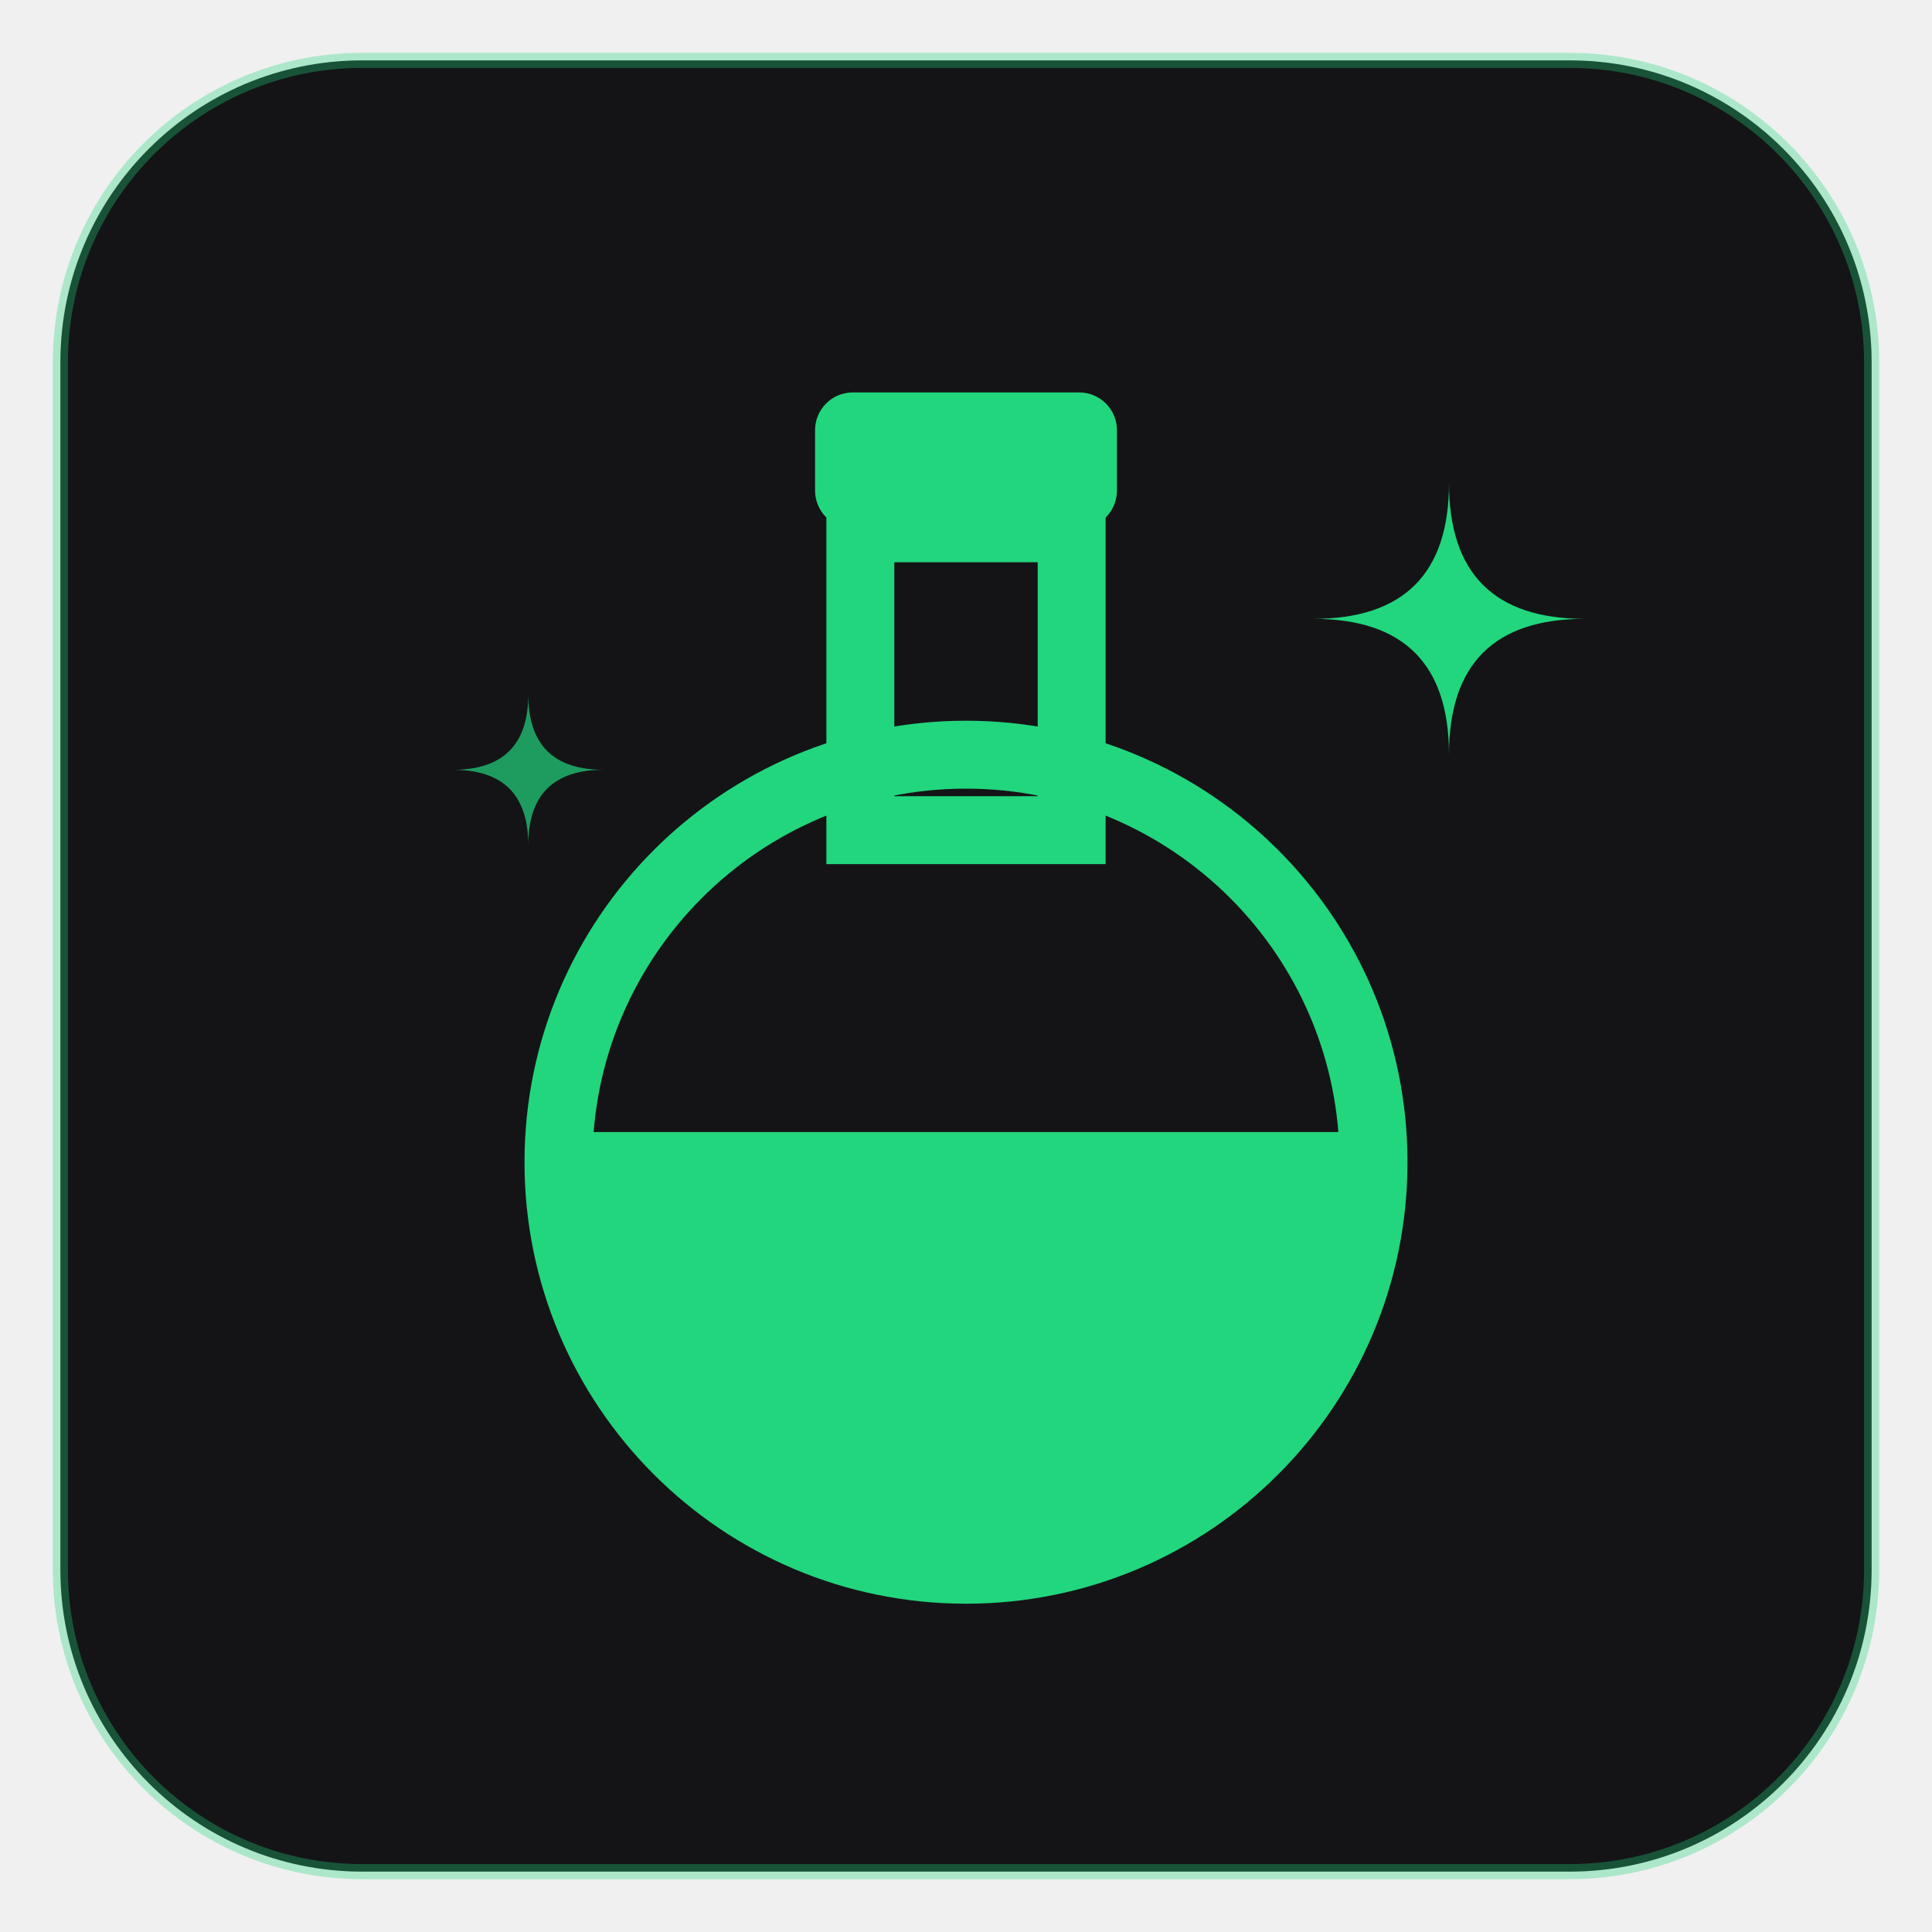
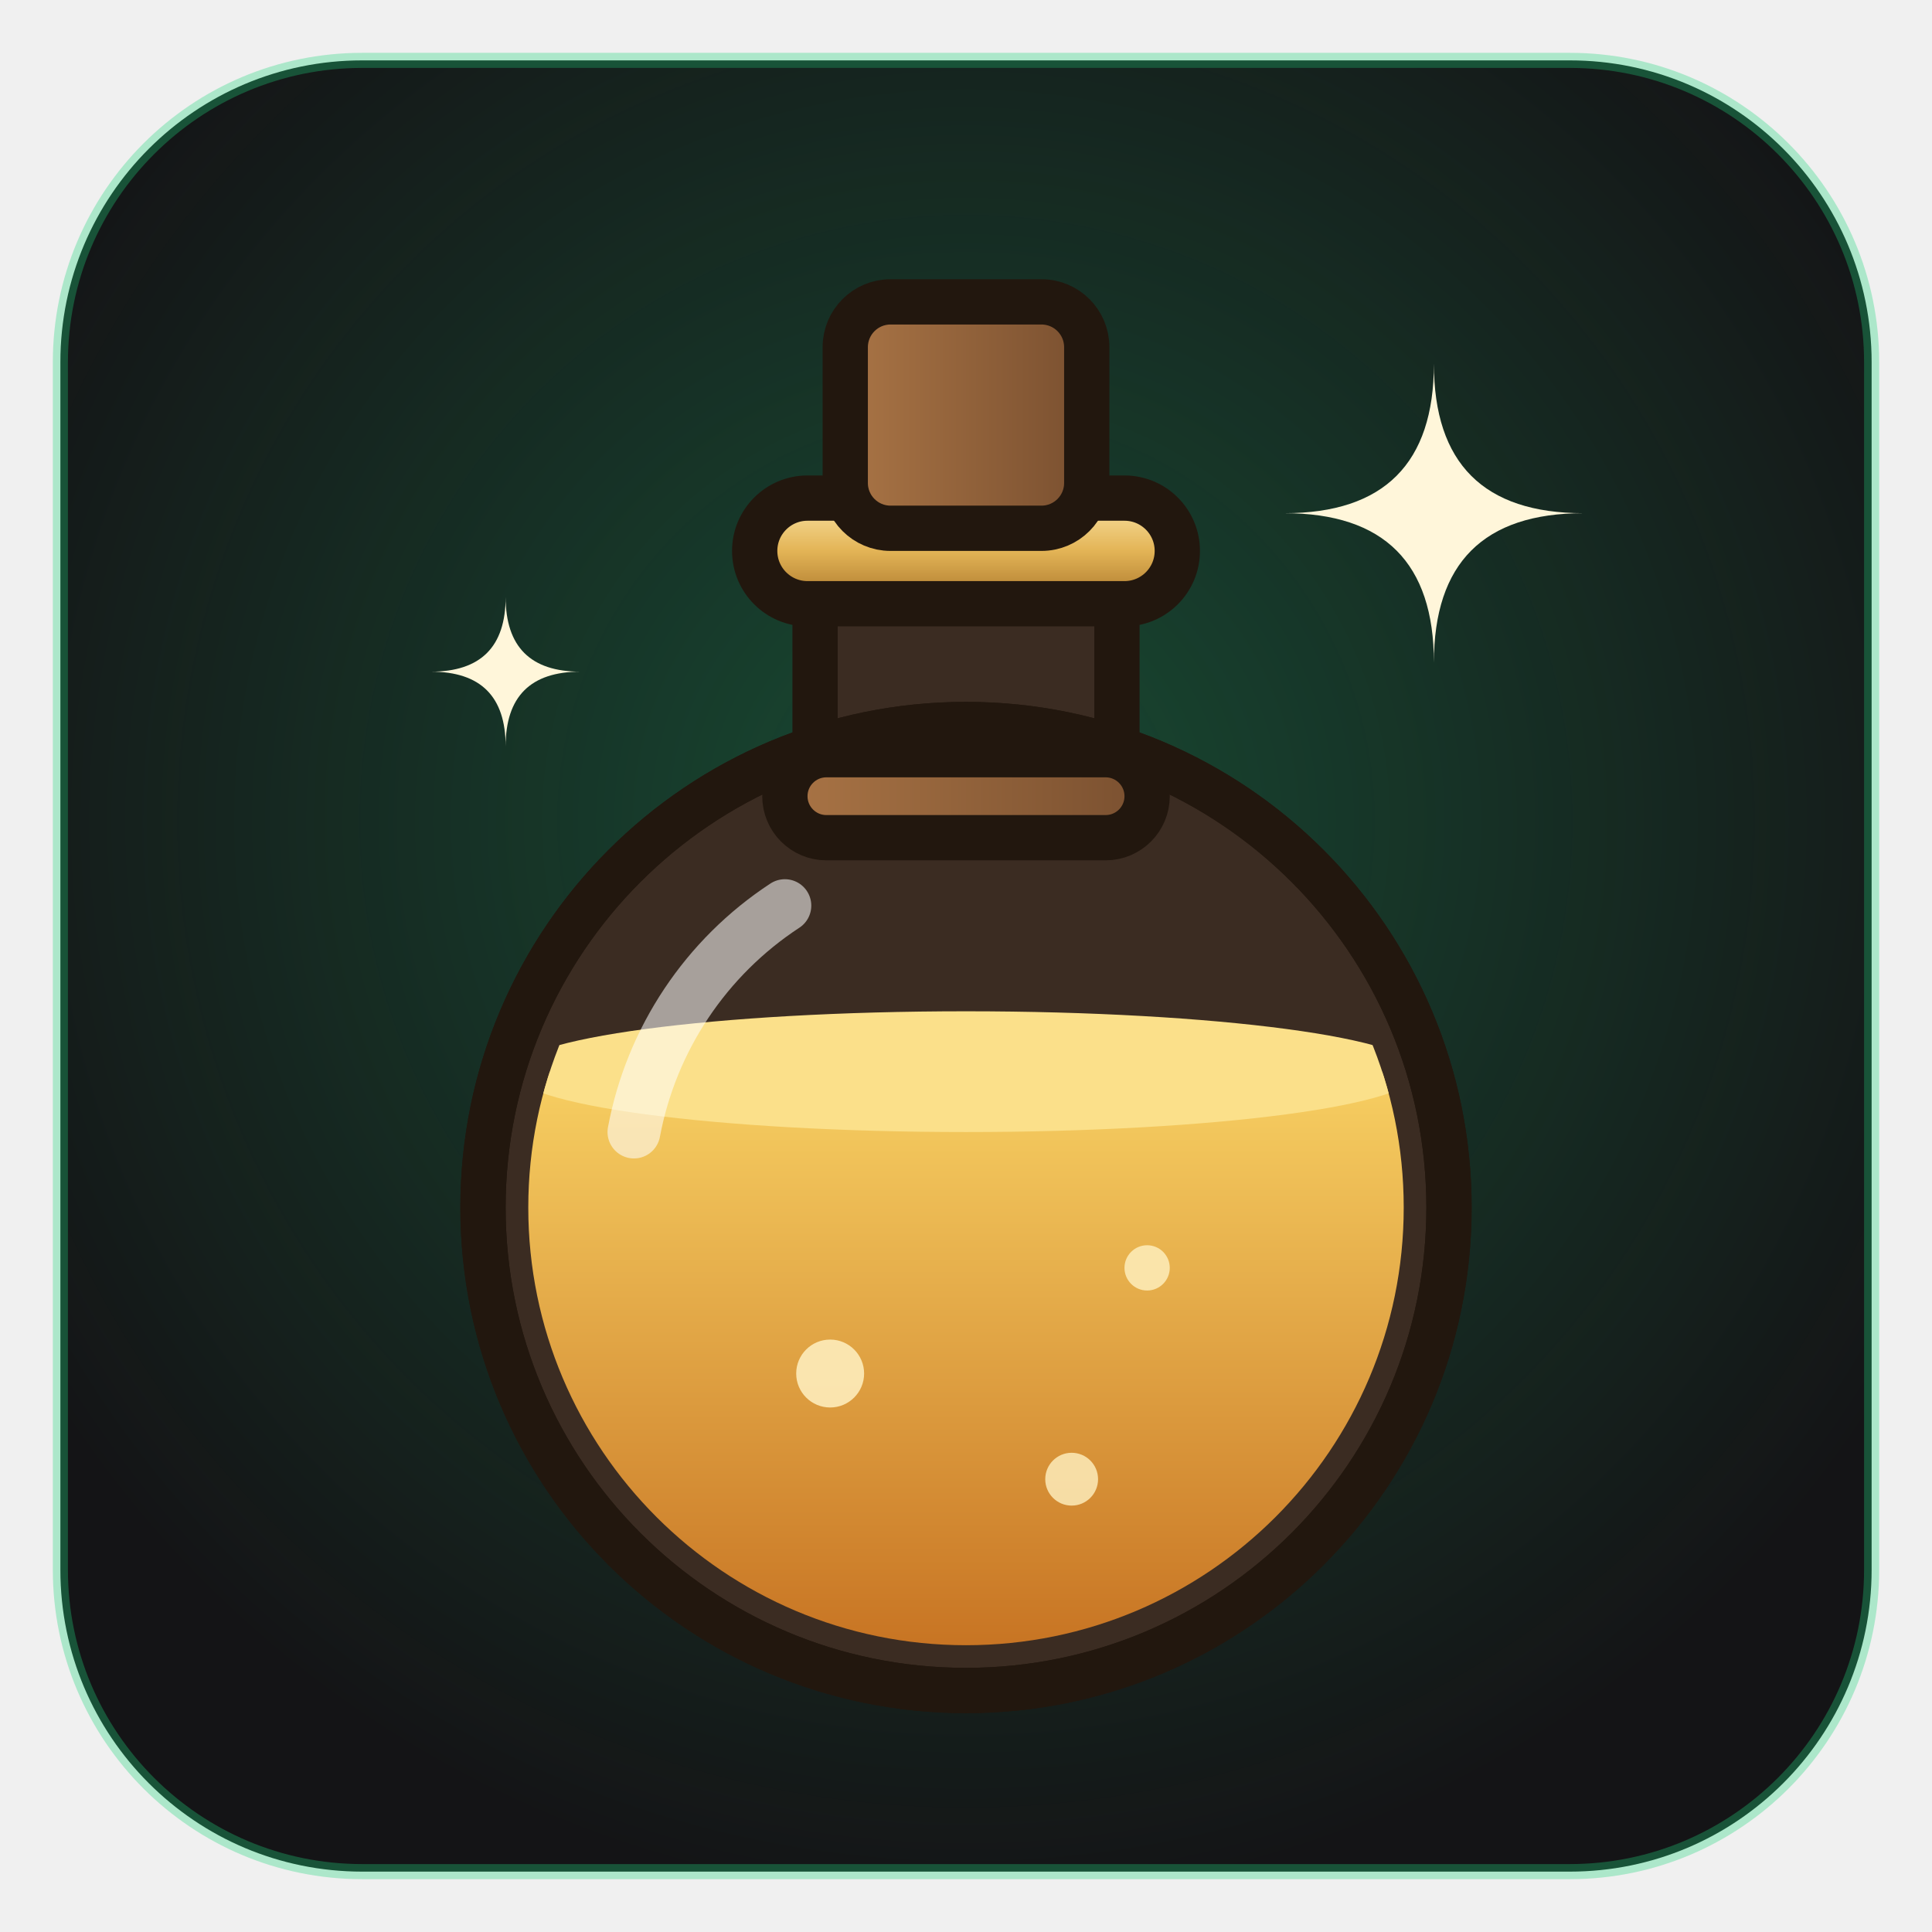
<svg xmlns="http://www.w3.org/2000/svg" width="256" height="256" viewBox="0 0 256 256">
  <defs>
-     <clipPath id="bulb">
-       <circle cx="128" cy="154" r="54" />
+     <radialGradient id="tileFill" cx="50%" cy="45%" r="70%">
+       <stop offset="0" stop-color="#2e231a" />
+       <stop offset="1" stop-color="#17120e" />
+     </radialGradient>
+     <linearGradient id="gold" x1="0" y1="0" x2="0" y2="1">
+       <stop offset="0" stop-color="#fbe5a6" />
+       <stop offset=".5" stop-color="#e3b456" />
+       <stop offset="1" stop-color="#a8742a" />
+     </linearGradient>
+     <linearGradient id="mead" x1="0" y1="0" x2="0" y2="1">
+       <stop offset="0" stop-color="#f7cf62" />
+       <stop offset="1" stop-color="#bf6418" />
+     </linearGradient>
+     <linearGradient id="wood" x1="0" y1="0" x2="1" y2="0">
+       <stop offset="0" stop-color="#a97445" />
+       <stop offset="1" stop-color="#7a5030" />
+     </linearGradient>
+     <clipPath id="bulbClip">
+       <circle cx="128" cy="156" r="58" />
    </clipPath>
+     <symbol id="tile" viewBox="0 0 256 256">
+       <defs>
+         <radialGradient id="g" cx="50%" cy="42%" r="60%">
+           <stop offset="0" stop-color="#22D67E" stop-opacity=".28" />
+           <stop offset="1" stop-color="#22D67E" stop-opacity="0" />
+         </radialGradient>
+       </defs>
+       <rect x="8" y="8" width="240" height="240" rx="40" fill="#141416" stroke="#22D67E" stroke-opacity=".33" stroke-width="2" />
+       <rect x="9" y="9" width="238" height="238" rx="39" fill="url(#g)" />
+     </symbol>
+     <symbol id="sparkle" viewBox="-20 -20 40 40">
+       <path d="M0 -18 Q0 0 18 0 Q0 0 0 18 Q0 0 -18 0 Q0 0 0 -18 Z" fill="#fff6da" />
+     </symbol>
+     <symbol id="flask" viewBox="0 0 256 256">
+       <g stroke="#22170e" stroke-width="6" stroke-linejoin="round">
+         <rect x="108" y="70" width="40" height="44" rx="6" fill="#3b2c22" />
+         <circle cx="128" cy="156" r="64" fill="#3b2c22" />
+       </g>
+       <g clip-path="url(#bulbClip)">
+         <rect x="60" y="138" width="140" height="90" fill="url(#mead)" />
+         <ellipse cx="128" cy="138" rx="60" ry="8" fill="#fbe08a" />
+         <circle cx="110" cy="178" r="4.5" fill="#fff1c2" opacity=".85" />
+         <circle cx="142" cy="192" r="3.5" fill="#fff1c2" opacity=".8" />
+         <circle cx="152" cy="164" r="3" fill="#fff1c2" opacity=".8" />
+       </g>
+       <g stroke="#22170e" stroke-width="6" stroke-linejoin="round">
+         <circle cx="128" cy="156" r="64" fill="none" />
+         <rect x="104" y="96" width="48" height="11" rx="5.5" fill="url(#wood)" />
+         <rect x="100" y="62" width="56" height="14" rx="7" fill="url(#gold)" />
+         <rect x="112" y="36" width="32" height="30" rx="6" fill="url(#wood)" />
+       </g>
+       <path d="M84 146 A46 46 0 0 1 104 116" fill="none" stroke="#fff" stroke-opacity=".55" stroke-width="7" stroke-linecap="round" />
+     </symbol>
+     <symbol id="iconA" viewBox="0 0 256 256">
+       <use href="#tile" />
+       <use href="#flask" x="0" y="4" width="256" height="256" />
+       <use href="#sparkle" x="168" y="46" width="44" height="44" />
+       <use href="#sparkle" x="56" y="78" width="22" height="22" />
+     </symbol>
  </defs>
-   <rect x="8" y="8" width="240" height="240" rx="40" fill="#141416" stroke="#22D67E" stroke-opacity=".33" stroke-width="2" />
-   <rect x="108" y="52" width="40" height="18" rx="5" fill="#22D67E" />
-   <rect x="114" y="70" width="28" height="40" fill="none" stroke="#22D67E" stroke-width="9" />
-   <circle cx="128" cy="154" r="54" fill="none" stroke="#22D67E" stroke-width="9" />
-   <rect x="60" y="150" width="136" height="70" fill="#22D67E" clip-path="url(#bulb)" />
-   <path d="M192 64 Q192 82 210 82 Q192 82 192 100 Q192 82 174 82 Q192 82 192 64 Z" fill="#22D67E" />
-   <path d="M70 92 Q70 102 80 102 Q70 102 70 112 Q70 102 60 102 Q70 102 70 92 Z" fill="#22D67E" opacity=".7" />
+   <use href="#iconA" width="256" height="256" />
</svg>
